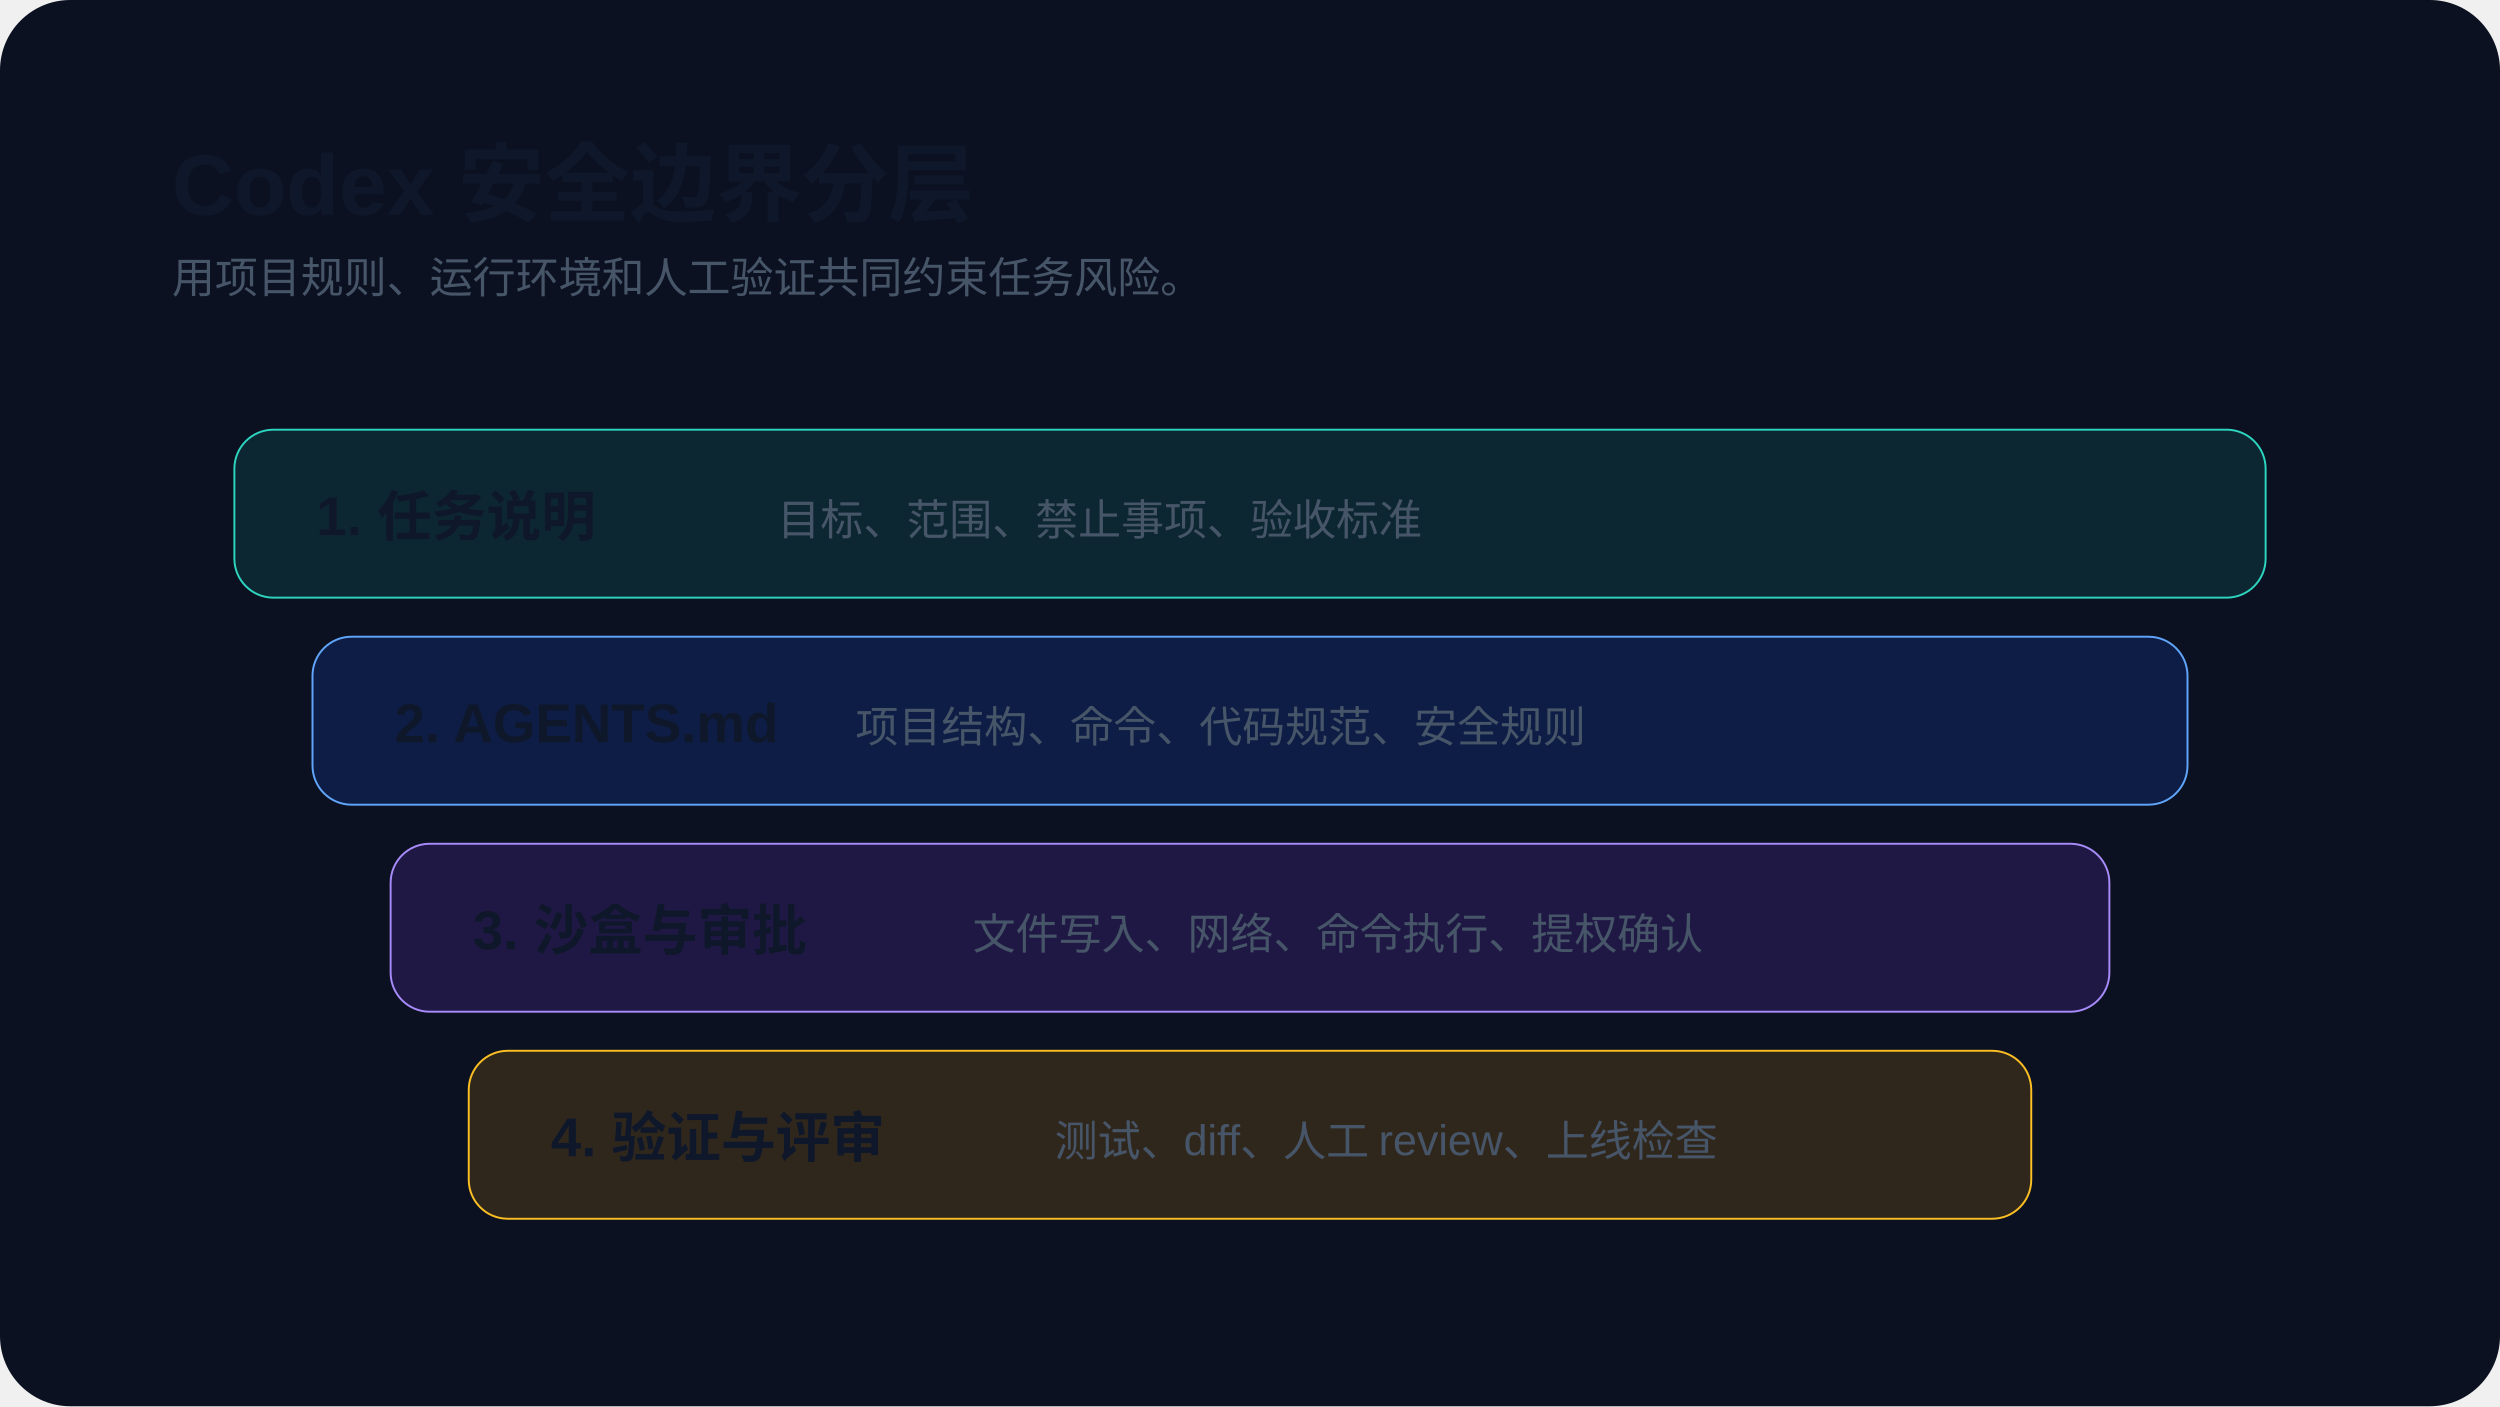
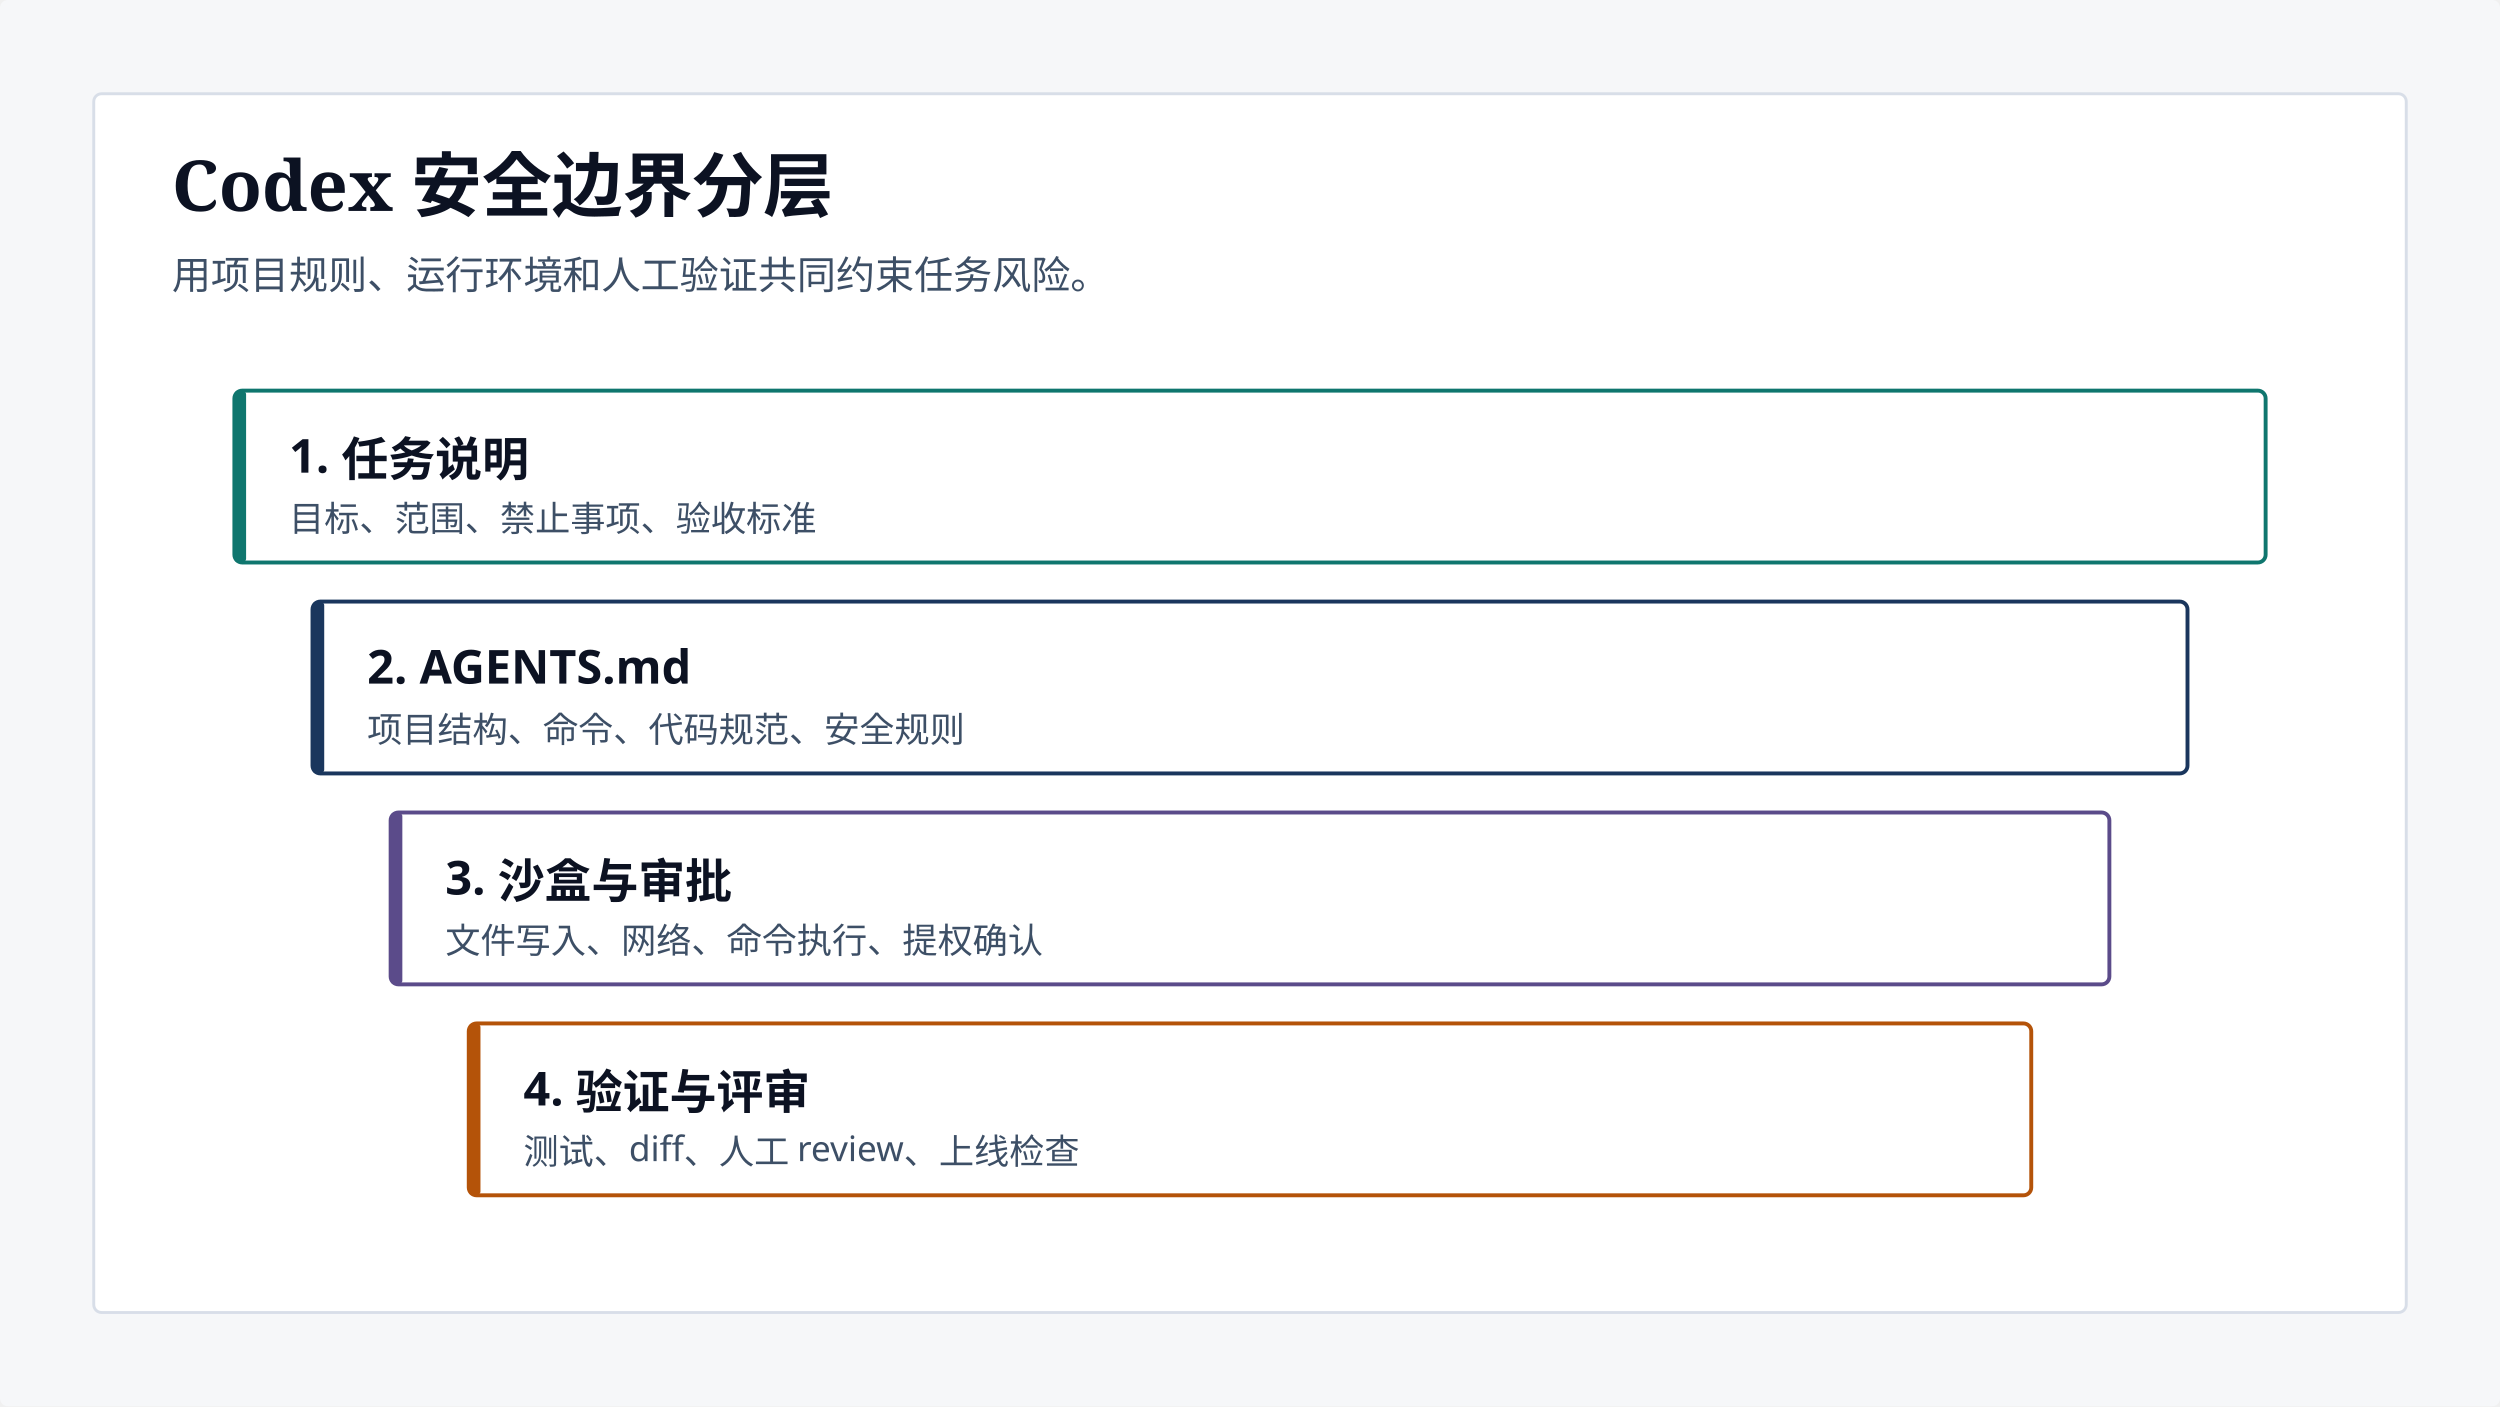
- <svg xmlns="http://www.w3.org/2000/svg" width="1280" height="720" viewBox="0 0 1280 720" fill="none">
-   <rect width="1280" height="720" rx="36" fill="#0B1120" />
-   <text x="88" y="110" fill="#0F172A" font-family="Arial, sans-serif" font-size="44" font-weight="700">Codex 安全边界分层</text>
-   <text x="88" y="150" fill="#475569" font-family="Arial, sans-serif" font-size="22">用项目规则、运行环境和人工验证共同约束任务风险。</text>
-   <g font-family="Arial, sans-serif">
-     <rect x="120" y="220" width="1040" height="86" rx="20" fill="#0F766E" fill-opacity=".22" stroke="#2DD4BF" />
-     <text x="162" y="274" fill="#0F172A" font-size="28" font-weight="700">1. 任务说明</text>
-     <text x="398" y="274" fill="#475569" font-size="22">目标、范围、禁止事项、验收标准</text>
-     <rect x="160" y="326" width="960" height="86" rx="20" fill="#1D4ED8" fill-opacity=".2" stroke="#60A5FA" />
-     <text x="202" y="380" fill="#0F172A" font-size="28" font-weight="700">2. AGENTS.md</text>
-     <text x="438" y="380" fill="#475569" font-size="22">项目结构、命令、代码规范、安全规则</text>
-     <rect x="200" y="432" width="880" height="86" rx="20" fill="#7C3AED" fill-opacity=".18" stroke="#A78BFA" />
-     <text x="242" y="486" fill="#0F172A" font-size="28" font-weight="700">3. 沙盒与审批</text>
-     <text x="498" y="486" fill="#475569" font-size="22">文件写入、网络、命令执行、提权确认</text>
-     <rect x="240" y="538" width="800" height="86" rx="20" fill="#F59E0B" fill-opacity=".16" stroke="#FBBF24" />
-     <text x="282" y="592" fill="#0F172A" font-size="28" font-weight="700">4. 验证与评审</text>
-     <text x="540" y="592" fill="#475569" font-size="22">测试、diff、人工 review、上线检查</text>
+ <svg xmlns="http://www.w3.org/2000/svg" width="1280" height="720" viewBox="0 0 1280 720" fill="none" role="img" aria-labelledby="title desc">
+   <rect width="1280" height="720" rx="4" fill="#F6F7F9" />
+   <rect x="48" y="48" width="1184" height="624" rx="4" fill="#FFFFFF" stroke="#D8DEE8" stroke-width="1.5" />
+   <text x="88" y="108" fill="#0C1222" font-family="'Source Serif 4', 'Noto Serif SC', Georgia, serif" font-size="36" font-weight="600">Codex 安全边界分层</text>
+   <text x="88" y="148" fill="#3D4F66" font-family="'Source Sans 3', 'PingFang SC', sans-serif" font-size="20">用项目规则、运行环境和人工验证共同约束任务风险。</text>
+   <g font-family="'Source Sans 3', 'PingFang SC', sans-serif">
+     <rect x="120" y="200" width="1040" height="88" rx="4" fill="#FFFFFF" stroke="#0F766E" stroke-width="2" />
+     <rect x="120" y="200" width="6" height="88" rx="2" fill="#0F766E" />
+     <text x="148" y="242" fill="#0C1222" font-size="24" font-weight="700">1. 任务说明</text>
+     <text x="148" y="272" fill="#3D4F66" font-size="18">目标、范围、禁止事项、验收标准</text>
+     <rect x="160" y="308" width="960" height="88" rx="4" fill="#FFFFFF" stroke="#1A365D" stroke-width="2" />
+     <rect x="160" y="308" width="6" height="88" rx="2" fill="#1A365D" />
+     <text x="188" y="350" fill="#0C1222" font-size="24" font-weight="700">2. AGENTS.md</text>
+     <text x="188" y="380" fill="#3D4F66" font-size="18">项目结构、命令、代码规范、安全规则</text>
+     <rect x="200" y="416" width="880" height="88" rx="4" fill="#FFFFFF" stroke="#5B4B8A" stroke-width="2" />
+     <rect x="200" y="416" width="6" height="88" rx="2" fill="#5B4B8A" />
+     <text x="228" y="458" fill="#0C1222" font-size="24" font-weight="700">3. 沙盒与审批</text>
+     <text x="228" y="488" fill="#3D4F66" font-size="18">文件写入、网络、命令执行、提权确认</text>
+     <rect x="240" y="524" width="800" height="88" rx="4" fill="#FFFFFF" stroke="#B45309" stroke-width="2" />
+     <rect x="240" y="524" width="6" height="88" rx="2" fill="#B45309" />
+     <text x="268" y="566" fill="#0C1222" font-size="24" font-weight="700">4. 验证与评审</text>
+     <text x="268" y="596" fill="#3D4F66" font-size="18">测试、diff、人工 review、上线检查</text>
  </g>
</svg>
